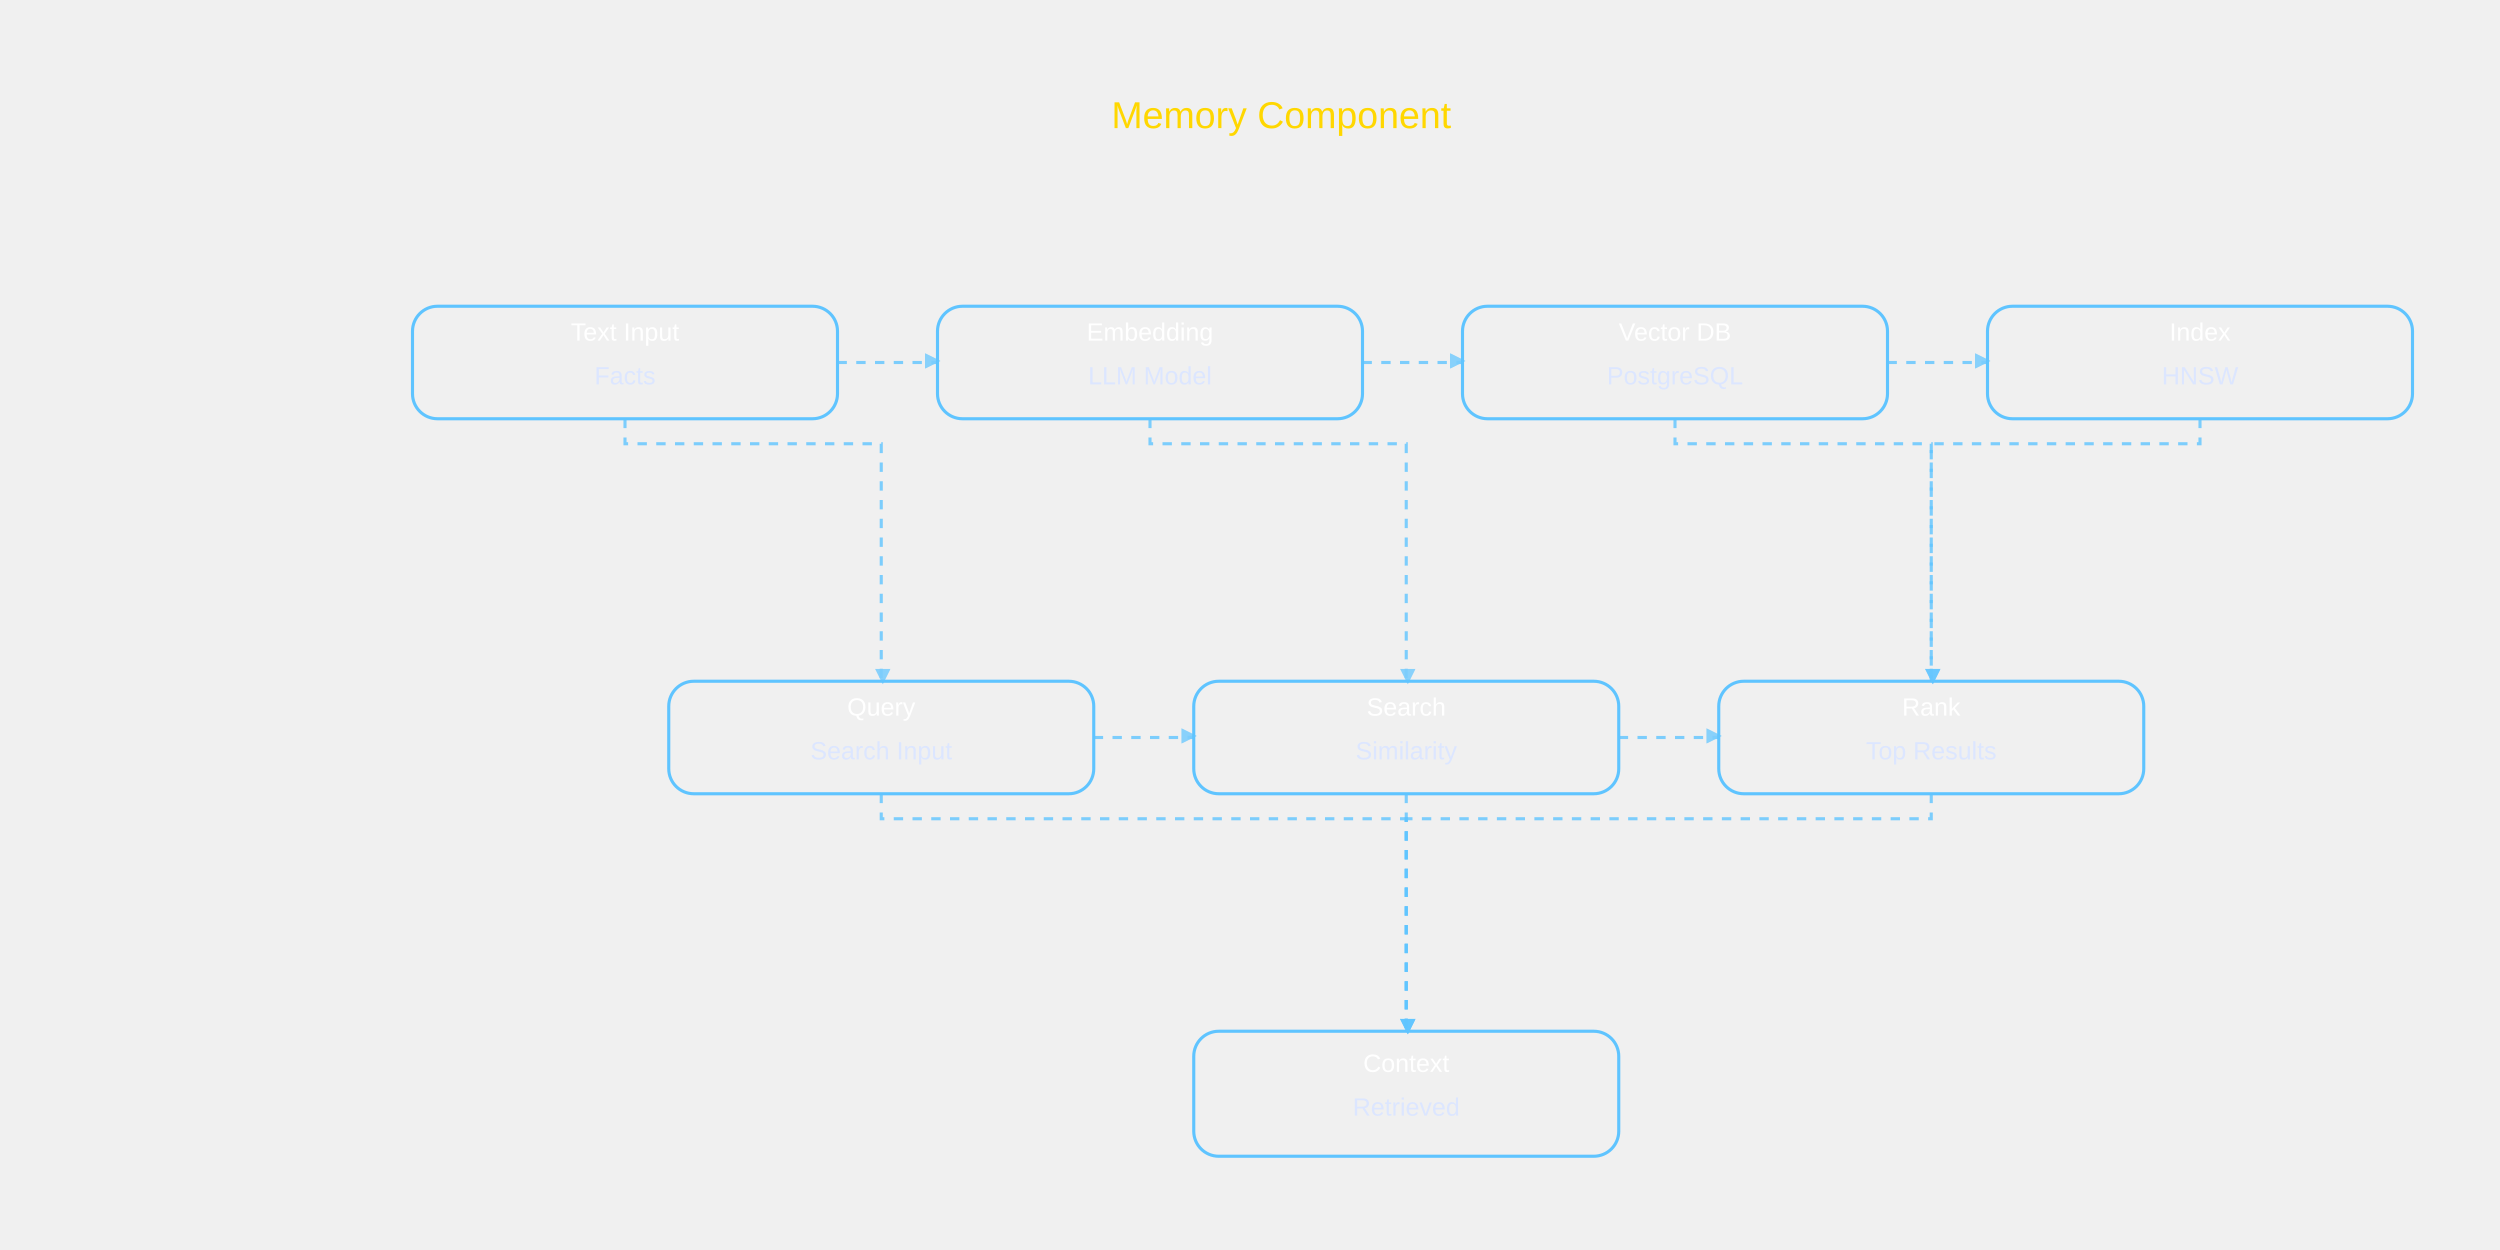
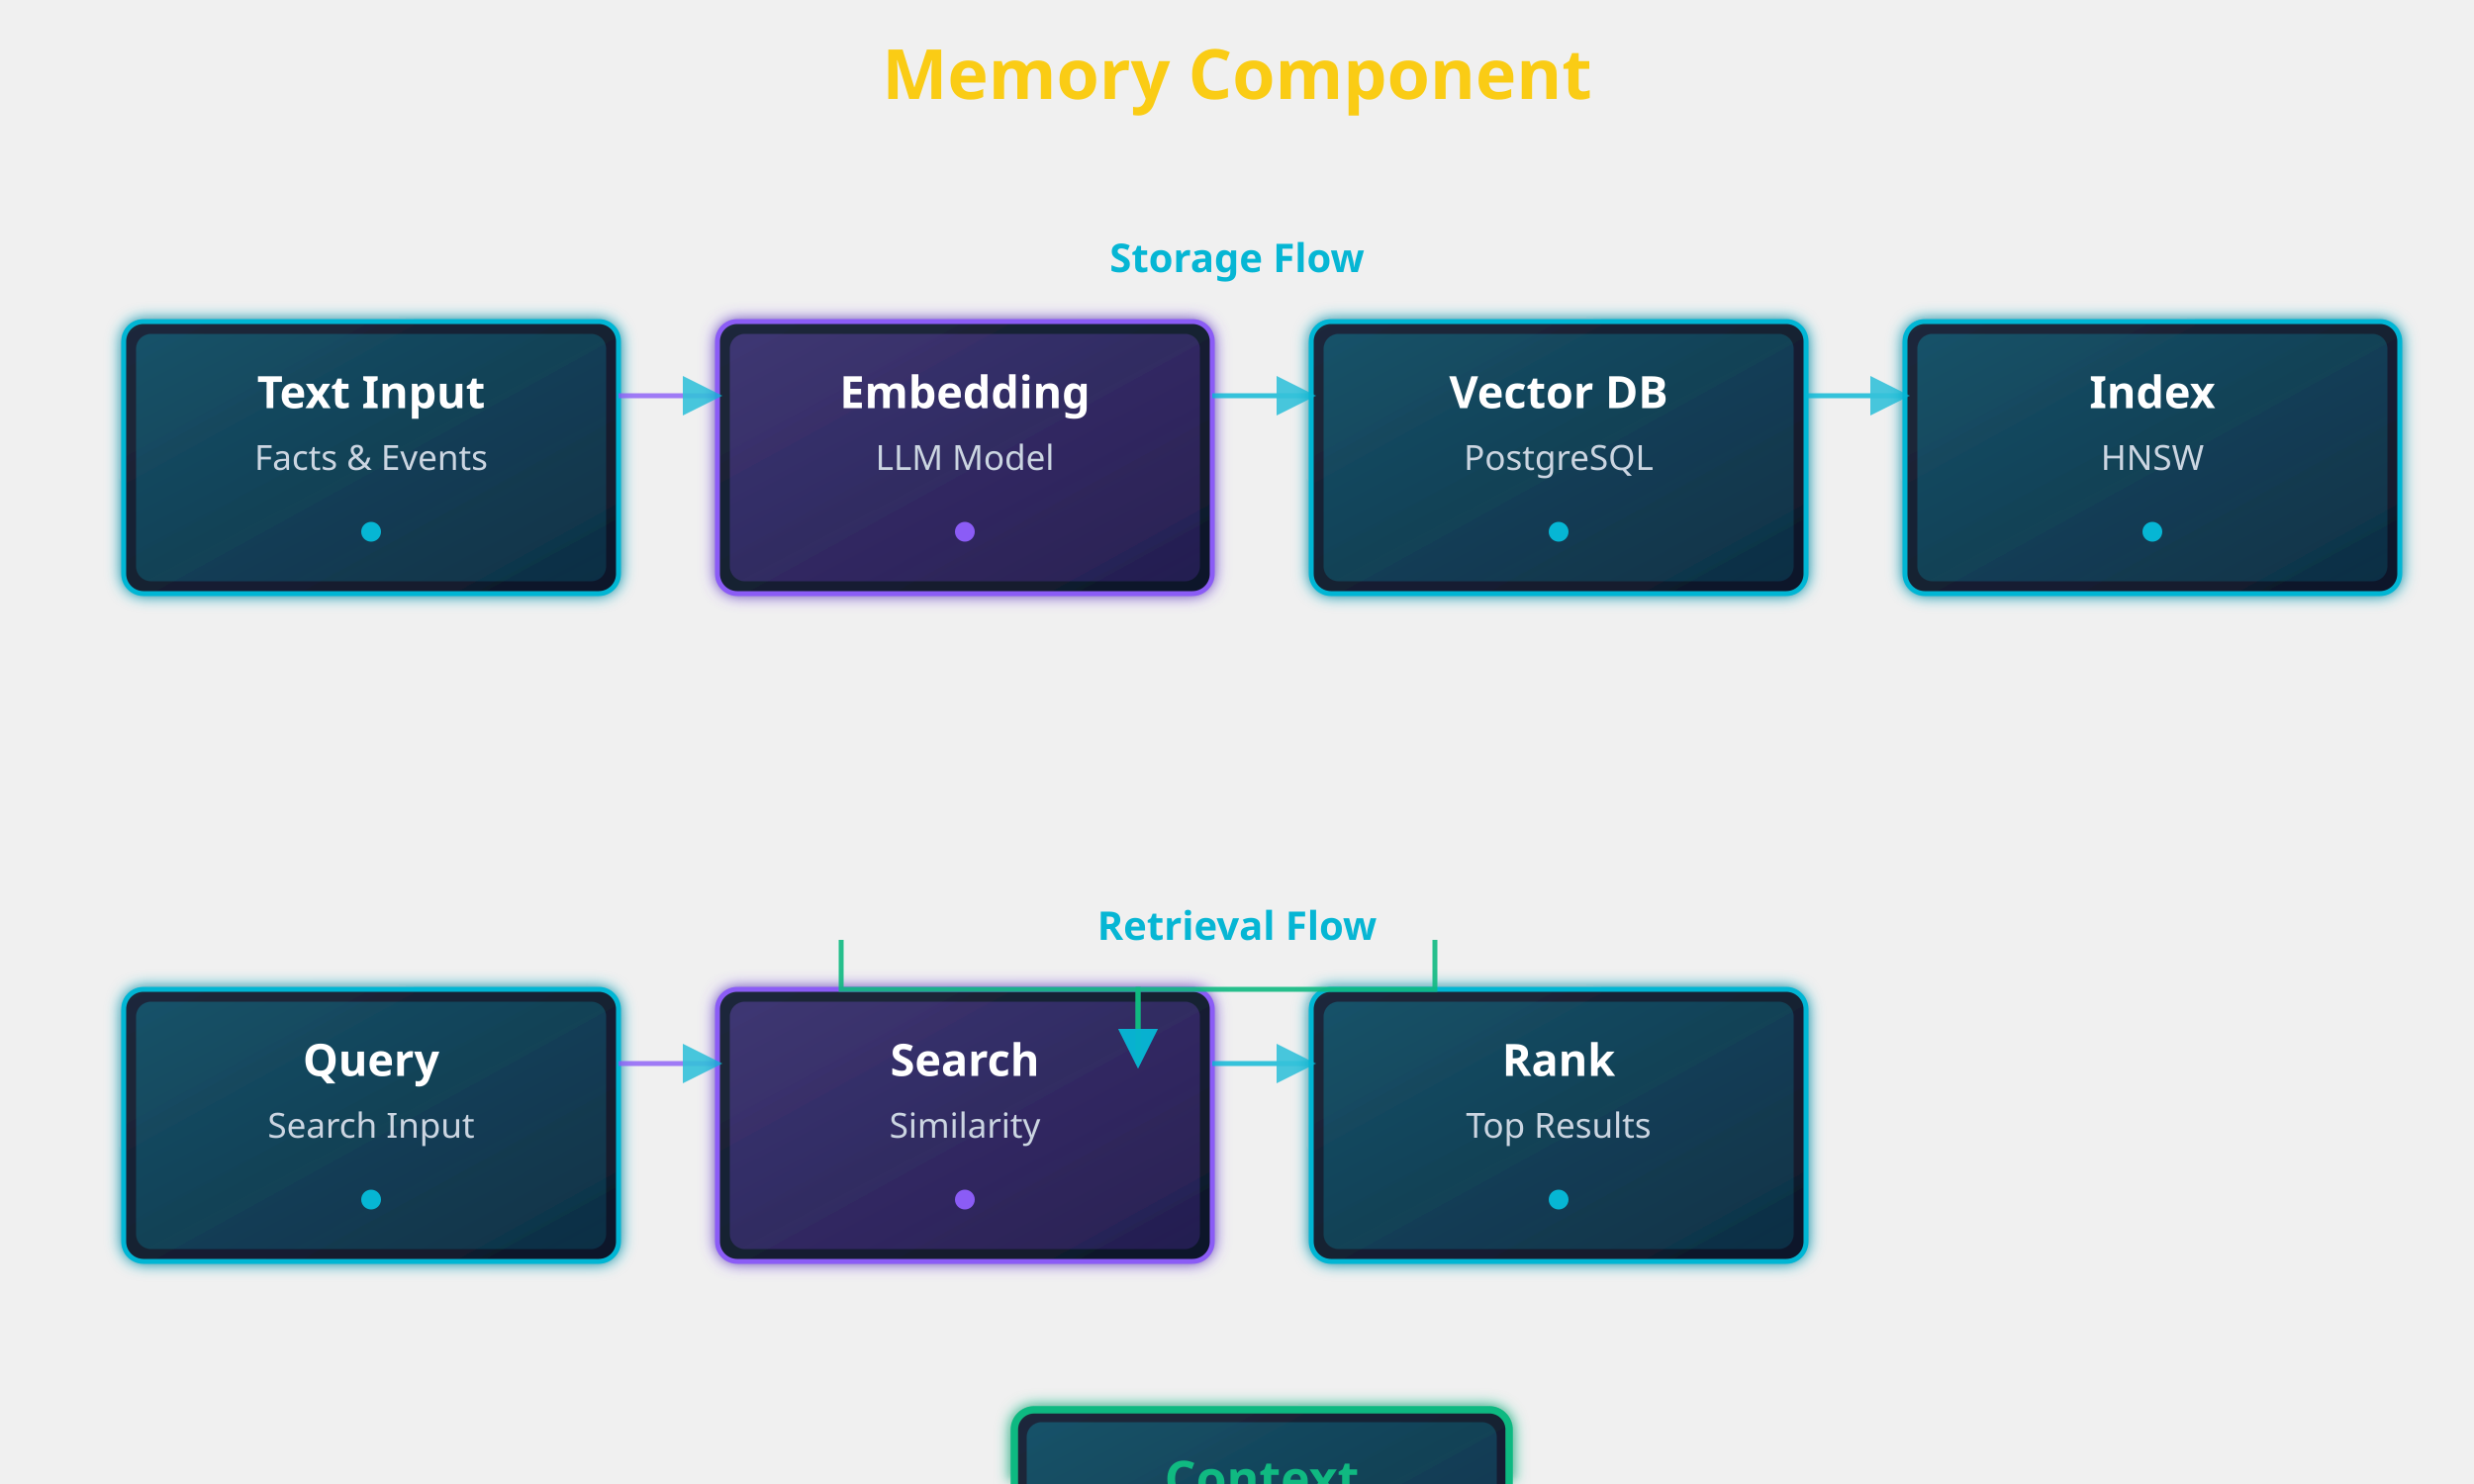
- <svg xmlns="http://www.w3.org/2000/svg" width="400" height="200">
+ <svg xmlns="http://www.w3.org/2000/svg" width="1000" height="600" viewBox="0 0 1000 600">
  <defs>
-     <linearGradient id="bg" x1="0" y1="0" x2="1" y2="1">
-       <stop offset="0" stop-color="#0a1b4e" />
-       <stop offset="1" stop-color="#001635" />
+     <linearGradient id="boxGrad" x1="0%" y1="0%" x2="100%" y2="100%">
+       <stop offset="0%" style="stop-color:#1e293b;stop-opacity:1" />
+       <stop offset="100%" style="stop-color:#0f172a;stop-opacity:1" />
    </linearGradient>
-     <marker id="arrowhead" markerWidth="5" markerHeight="5" refX="4" refY="3" orient="auto">
-       <polygon points="0 0, 5 2.5, 0 5" fill="#5fc4ff" opacity="0.9" />
+     <linearGradient id="cyanGrad" x1="0%" y1="0%" x2="100%" y2="100%">
+       <stop offset="0%" style="stop-color:#06b6d4;stop-opacity:0.3" />
+       <stop offset="100%" style="stop-color:#0891b2;stop-opacity:0.2" />
+     </linearGradient>
+     <linearGradient id="purpleGrad" x1="0%" y1="0%" x2="100%" y2="100%">
+       <stop offset="0%" style="stop-color:#8b5cf6;stop-opacity:0.3" />
+       <stop offset="100%" style="stop-color:#7c3aed;stop-opacity:0.2" />
+     </linearGradient>
+     <filter id="glow">
+       <feGaussianBlur stdDeviation="3" result="coloredBlur" />
+       <feMerge>
+         <feMergeNode in="coloredBlur" />
+         <feMergeNode in="SourceGraphic" />
+       </feMerge>
+     </filter>
+     <marker id="arrowhead" markerWidth="8" markerHeight="8" refX="7" refY="4" orient="auto">
+       <polygon points="0 0, 8 4, 0 8" fill="#06b6d4" opacity="0.9" />
    </marker>
  </defs>
-   <text x="205.0" y="20.5" font-family="Arial, sans-serif" font-size="6" font-weight="normal" fill="#ffd700" text-anchor="middle">Memory Component</text>
-   <g>
-     <rect x="66.0" y="49.0" width="68" height="18" rx="4" fill="none" stroke="#5fc4ff" stroke-width="0.5" />
-     <text x="100.0" y="54.5" font-family="Arial, sans-serif" font-size="4" font-weight="normal" fill="#ffffff" text-anchor="middle">Text Input</text>
-     <text x="100.0" y="61.5" font-family="Arial, sans-serif" font-size="4" fill="#dce6ff" text-anchor="middle">Facts</text>
+   <text x="500" y="40" font-family="system-ui, sans-serif" font-size="28" font-weight="bold" fill="#facc15" text-anchor="middle">Memory Component</text>
+   <g transform="translate(50, 80)">
+     <text x="450" y="30" font-family="system-ui, sans-serif" font-size="16" font-weight="bold" fill="#06b6d4" text-anchor="middle">Storage Flow</text>
+     <g>
+       <rect x="0" y="50" width="200" height="110" rx="8" fill="url(#boxGrad)" stroke="#06b6d4" stroke-width="2" filter="url(#glow)" />
+       <rect x="5" y="55" width="190" height="100" rx="6" fill="url(#cyanGrad)" />
+       <text x="100" y="85" font-family="system-ui, sans-serif" font-size="18" font-weight="bold" fill="#ffffff" text-anchor="middle">Text Input</text>
+       <text x="100" y="110" font-family="system-ui, sans-serif" font-size="14" fill="#cbd5e1" text-anchor="middle">Facts &amp; Events</text>
+       <circle cx="100" cy="135" r="4" fill="#06b6d4" />
+     </g>
+     <g transform="translate(240, 50)">
+       <rect x="0" y="0" width="200" height="110" rx="8" fill="url(#boxGrad)" stroke="#8b5cf6" stroke-width="2" filter="url(#glow)" />
+       <rect x="5" y="5" width="190" height="100" rx="6" fill="url(#purpleGrad)" />
+       <text x="100" y="35" font-family="system-ui, sans-serif" font-size="18" font-weight="bold" fill="#ffffff" text-anchor="middle">Embedding</text>
+       <text x="100" y="60" font-family="system-ui, sans-serif" font-size="14" fill="#cbd5e1" text-anchor="middle">LLM Model</text>
+       <circle cx="100" cy="85" r="4" fill="#8b5cf6" />
+     </g>
+     <g transform="translate(480, 50)">
+       <rect x="0" y="0" width="200" height="110" rx="8" fill="url(#boxGrad)" stroke="#06b6d4" stroke-width="2" filter="url(#glow)" />
+       <rect x="5" y="5" width="190" height="100" rx="6" fill="url(#cyanGrad)" />
+       <text x="100" y="35" font-family="system-ui, sans-serif" font-size="18" font-weight="bold" fill="#ffffff" text-anchor="middle">Vector DB</text>
+       <text x="100" y="60" font-family="system-ui, sans-serif" font-size="14" fill="#cbd5e1" text-anchor="middle">PostgreSQL</text>
+       <circle cx="100" cy="85" r="4" fill="#06b6d4" />
+     </g>
+     <g transform="translate(720, 50)">
+       <rect x="0" y="0" width="200" height="110" rx="8" fill="url(#boxGrad)" stroke="#06b6d4" stroke-width="2" filter="url(#glow)" />
+       <rect x="5" y="5" width="190" height="100" rx="6" fill="url(#cyanGrad)" />
+       <text x="100" y="35" font-family="system-ui, sans-serif" font-size="18" font-weight="bold" fill="#ffffff" text-anchor="middle">Index</text>
+       <text x="100" y="60" font-family="system-ui, sans-serif" font-size="14" fill="#cbd5e1" text-anchor="middle">HNSW</text>
+       <circle cx="100" cy="85" r="4" fill="#06b6d4" />
+     </g>
  </g>
-   <g>
-     <rect x="150.0" y="49.0" width="68" height="18" rx="4" fill="none" stroke="#5fc4ff" stroke-width="0.5" />
-     <text x="184.0" y="54.5" font-family="Arial, sans-serif" font-size="4" font-weight="normal" fill="#ffffff" text-anchor="middle">Embedding</text>
-     <text x="184.0" y="61.5" font-family="Arial, sans-serif" font-size="4" fill="#dce6ff" text-anchor="middle">LLM Model</text>
+   <g transform="translate(50, 350)">
+     <text x="450" y="30" font-family="system-ui, sans-serif" font-size="16" font-weight="bold" fill="#06b6d4" text-anchor="middle">Retrieval Flow</text>
+     <g>
+       <rect x="0" y="50" width="200" height="110" rx="8" fill="url(#boxGrad)" stroke="#06b6d4" stroke-width="2" filter="url(#glow)" />
+       <rect x="5" y="55" width="190" height="100" rx="6" fill="url(#cyanGrad)" />
+       <text x="100" y="85" font-family="system-ui, sans-serif" font-size="18" font-weight="bold" fill="#ffffff" text-anchor="middle">Query</text>
+       <text x="100" y="110" font-family="system-ui, sans-serif" font-size="14" fill="#cbd5e1" text-anchor="middle">Search Input</text>
+       <circle cx="100" cy="135" r="4" fill="#06b6d4" />
+     </g>
+     <g transform="translate(240, 50)">
+       <rect x="0" y="0" width="200" height="110" rx="8" fill="url(#boxGrad)" stroke="#8b5cf6" stroke-width="2" filter="url(#glow)" />
+       <rect x="5" y="5" width="190" height="100" rx="6" fill="url(#purpleGrad)" />
+       <text x="100" y="35" font-family="system-ui, sans-serif" font-size="18" font-weight="bold" fill="#ffffff" text-anchor="middle">Search</text>
+       <text x="100" y="60" font-family="system-ui, sans-serif" font-size="14" fill="#cbd5e1" text-anchor="middle">Similarity</text>
+       <circle cx="100" cy="85" r="4" fill="#8b5cf6" />
+     </g>
+     <g transform="translate(480, 50)">
+       <rect x="0" y="0" width="200" height="110" rx="8" fill="url(#boxGrad)" stroke="#06b6d4" stroke-width="2" filter="url(#glow)" />
+       <rect x="5" y="5" width="190" height="100" rx="6" fill="url(#cyanGrad)" />
+       <text x="100" y="35" font-family="system-ui, sans-serif" font-size="18" font-weight="bold" fill="#ffffff" text-anchor="middle">Rank</text>
+       <text x="100" y="60" font-family="system-ui, sans-serif" font-size="14" fill="#cbd5e1" text-anchor="middle">Top Results</text>
+       <circle cx="100" cy="85" r="4" fill="#06b6d4" />
+     </g>
+     <g transform="translate(360, 220)">
+       <rect x="0" y="0" width="200" height="110" rx="8" fill="url(#boxGrad)" stroke="#10b981" stroke-width="3" filter="url(#glow)" />
+       <rect x="5" y="5" width="190" height="100" rx="6" fill="url(#cyanGrad)" />
+       <text x="100" y="35" font-family="system-ui, sans-serif" font-size="20" font-weight="bold" fill="#10b981" text-anchor="middle">Context</text>
+       <text x="100" y="60" font-family="system-ui, sans-serif" font-size="14" fill="#cbd5e1" text-anchor="middle">Retrieved</text>
+       <circle cx="100" cy="85" r="5" fill="#10b981" />
+     </g>
  </g>
-   <g>
-     <rect x="234.0" y="49.0" width="68" height="18" rx="4" fill="none" stroke="#5fc4ff" stroke-width="0.5" />
-     <text x="268.0" y="54.5" font-family="Arial, sans-serif" font-size="4" font-weight="normal" fill="#ffffff" text-anchor="middle">Vector DB</text>
-     <text x="268.0" y="61.5" font-family="Arial, sans-serif" font-size="4" fill="#dce6ff" text-anchor="middle">PostgreSQL</text>
-   </g>
-   <g>
-     <rect x="318.0" y="49.0" width="68" height="18" rx="4" fill="none" stroke="#5fc4ff" stroke-width="0.5" />
-     <text x="352.0" y="54.5" font-family="Arial, sans-serif" font-size="4" font-weight="normal" fill="#ffffff" text-anchor="middle">Index</text>
-     <text x="352.0" y="61.5" font-family="Arial, sans-serif" font-size="4" fill="#dce6ff" text-anchor="middle">HNSW</text>
-   </g>
-   <g>
-     <rect x="107.0" y="109.0" width="68" height="18" rx="4" fill="none" stroke="#5fc4ff" stroke-width="0.5" />
-     <text x="141.0" y="114.5" font-family="Arial, sans-serif" font-size="4" font-weight="normal" fill="#ffffff" text-anchor="middle">Query</text>
-     <text x="141.0" y="121.5" font-family="Arial, sans-serif" font-size="4" fill="#dce6ff" text-anchor="middle">Search Input</text>
-   </g>
-   <g>
-     <rect x="191.0" y="109.0" width="68" height="18" rx="4" fill="none" stroke="#5fc4ff" stroke-width="0.5" />
-     <text x="225.0" y="114.5" font-family="Arial, sans-serif" font-size="4" font-weight="normal" fill="#ffffff" text-anchor="middle">Search</text>
-     <text x="225.0" y="121.5" font-family="Arial, sans-serif" font-size="4" fill="#dce6ff" text-anchor="middle">Similarity</text>
-   </g>
-   <g>
-     <rect x="275.0" y="109.0" width="68" height="18" rx="4" fill="none" stroke="#5fc4ff" stroke-width="0.5" />
-     <text x="309.0" y="114.5" font-family="Arial, sans-serif" font-size="4" font-weight="normal" fill="#ffffff" text-anchor="middle">Rank</text>
-     <text x="309.0" y="121.5" font-family="Arial, sans-serif" font-size="4" fill="#dce6ff" text-anchor="middle">Top Results</text>
-   </g>
-   <g>
-     <rect x="191.0" y="165.0" width="68" height="20" rx="4" fill="none" stroke="#5fc4ff" stroke-width="0.5" />
-     <text x="225.0" y="171.5" font-family="Arial, sans-serif" font-size="4" font-weight="normal" fill="#ffffff" text-anchor="middle">Context</text>
-     <text x="225.0" y="178.5" font-family="Arial, sans-serif" font-size="4" fill="#dce6ff" text-anchor="middle">Retrieved</text>
-   </g>
-   <path d="M 309.0 127.0 L 309.0 131.0 L 225.0 131.0 L 225.0 165.0" stroke="#5fc4ff" stroke-width="0.5" stroke-dasharray="1.5,1.5" fill="none" marker-end="url(#arrowhead)" opacity="0.8" />
-   <path d="M 225.0 127.0 L 225.0 131.0 L 225.0 165.0" stroke="#5fc4ff" stroke-width="0.5" stroke-dasharray="1.5,1.5" fill="none" marker-end="url(#arrowhead)" opacity="0.8" />
-   <path d="M 141.0 127.0 L 141.0 131.0 L 225.0 131.0 L 225.0 165.0" stroke="#5fc4ff" stroke-width="0.5" stroke-dasharray="1.5,1.5" fill="none" marker-end="url(#arrowhead)" opacity="0.8" />
-   <path d="M 352.0 67.0 L 352.0 71.0 L 309.0 71.0 L 309.0 109.0" stroke="#5fc4ff" stroke-width="0.5" stroke-dasharray="1.5,1.5" fill="none" marker-end="url(#arrowhead)" opacity="0.8" />
-   <path d="M 268.0 67.0 L 268.0 71.0 L 309.0 71.0 L 309.0 109.0" stroke="#5fc4ff" stroke-width="0.5" stroke-dasharray="1.5,1.5" fill="none" marker-end="url(#arrowhead)" opacity="0.8" />
-   <path d="M 184.0 67.0 L 184.0 71.0 L 225.0 71.0 L 225.0 109.0" stroke="#5fc4ff" stroke-width="0.5" stroke-dasharray="1.5,1.5" fill="none" marker-end="url(#arrowhead)" opacity="0.8" />
-   <path d="M 100.0 67.0 L 100.0 71.0 L 141.0 71.0 L 141.0 109.0" stroke="#5fc4ff" stroke-width="0.5" stroke-dasharray="1.5,1.5" fill="none" marker-end="url(#arrowhead)" opacity="0.8" />
-   <path d="M 259.0 118.0 L 275.0 118.0" stroke="#5fc4ff" stroke-width="0.5" stroke-dasharray="1.5,1.5" fill="none" marker-end="url(#arrowhead)" opacity="0.8" />
-   <path d="M 175.0 118.0 L 191.0 118.0" stroke="#5fc4ff" stroke-width="0.5" stroke-dasharray="1.5,1.5" fill="none" marker-end="url(#arrowhead)" opacity="0.8" />
-   <path d="M 302.0 58.0 L 318.0 58.0" stroke="#5fc4ff" stroke-width="0.5" stroke-dasharray="1.5,1.5" fill="none" marker-end="url(#arrowhead)" opacity="0.8" />
-   <path d="M 218.0 58.0 L 234.0 58.0" stroke="#5fc4ff" stroke-width="0.5" stroke-dasharray="1.5,1.5" fill="none" marker-end="url(#arrowhead)" opacity="0.8" />
-   <path d="M 134.0 58.0 L 150.0 58.0" stroke="#5fc4ff" stroke-width="0.5" stroke-dasharray="1.5,1.5" fill="none" marker-end="url(#arrowhead)" opacity="0.8" />
+   <path d="M 250 160 L 290 160" fill="none" stroke="#8b5cf6" stroke-width="2" marker-end="url(#arrowhead)" opacity="0.8" />
+   <path d="M 490 160 L 530 160" fill="none" stroke="#06b6d4" stroke-width="2" marker-end="url(#arrowhead)" opacity="0.8" />
+   <path d="M 730 160 L 770 160" fill="none" stroke="#06b6d4" stroke-width="2" marker-end="url(#arrowhead)" opacity="0.8" />
+   <path d="M 250 430 L 290 430" fill="none" stroke="#8b5cf6" stroke-width="2" marker-end="url(#arrowhead)" opacity="0.8" />
+   <path d="M 490 430 L 530 430" fill="none" stroke="#06b6d4" stroke-width="2" marker-end="url(#arrowhead)" opacity="0.8" />
+   <path d="M 580 380 L 580 400 L 460 400 L 460 430" fill="none" stroke="#10b981" stroke-width="2" marker-end="url(#arrowhead)" opacity="0.9" />
+   <path d="M 340 380 L 340 400 L 460 400 L 460 430" fill="none" stroke="#10b981" stroke-width="2" marker-end="url(#arrowhead)" opacity="0.9" />
</svg>
